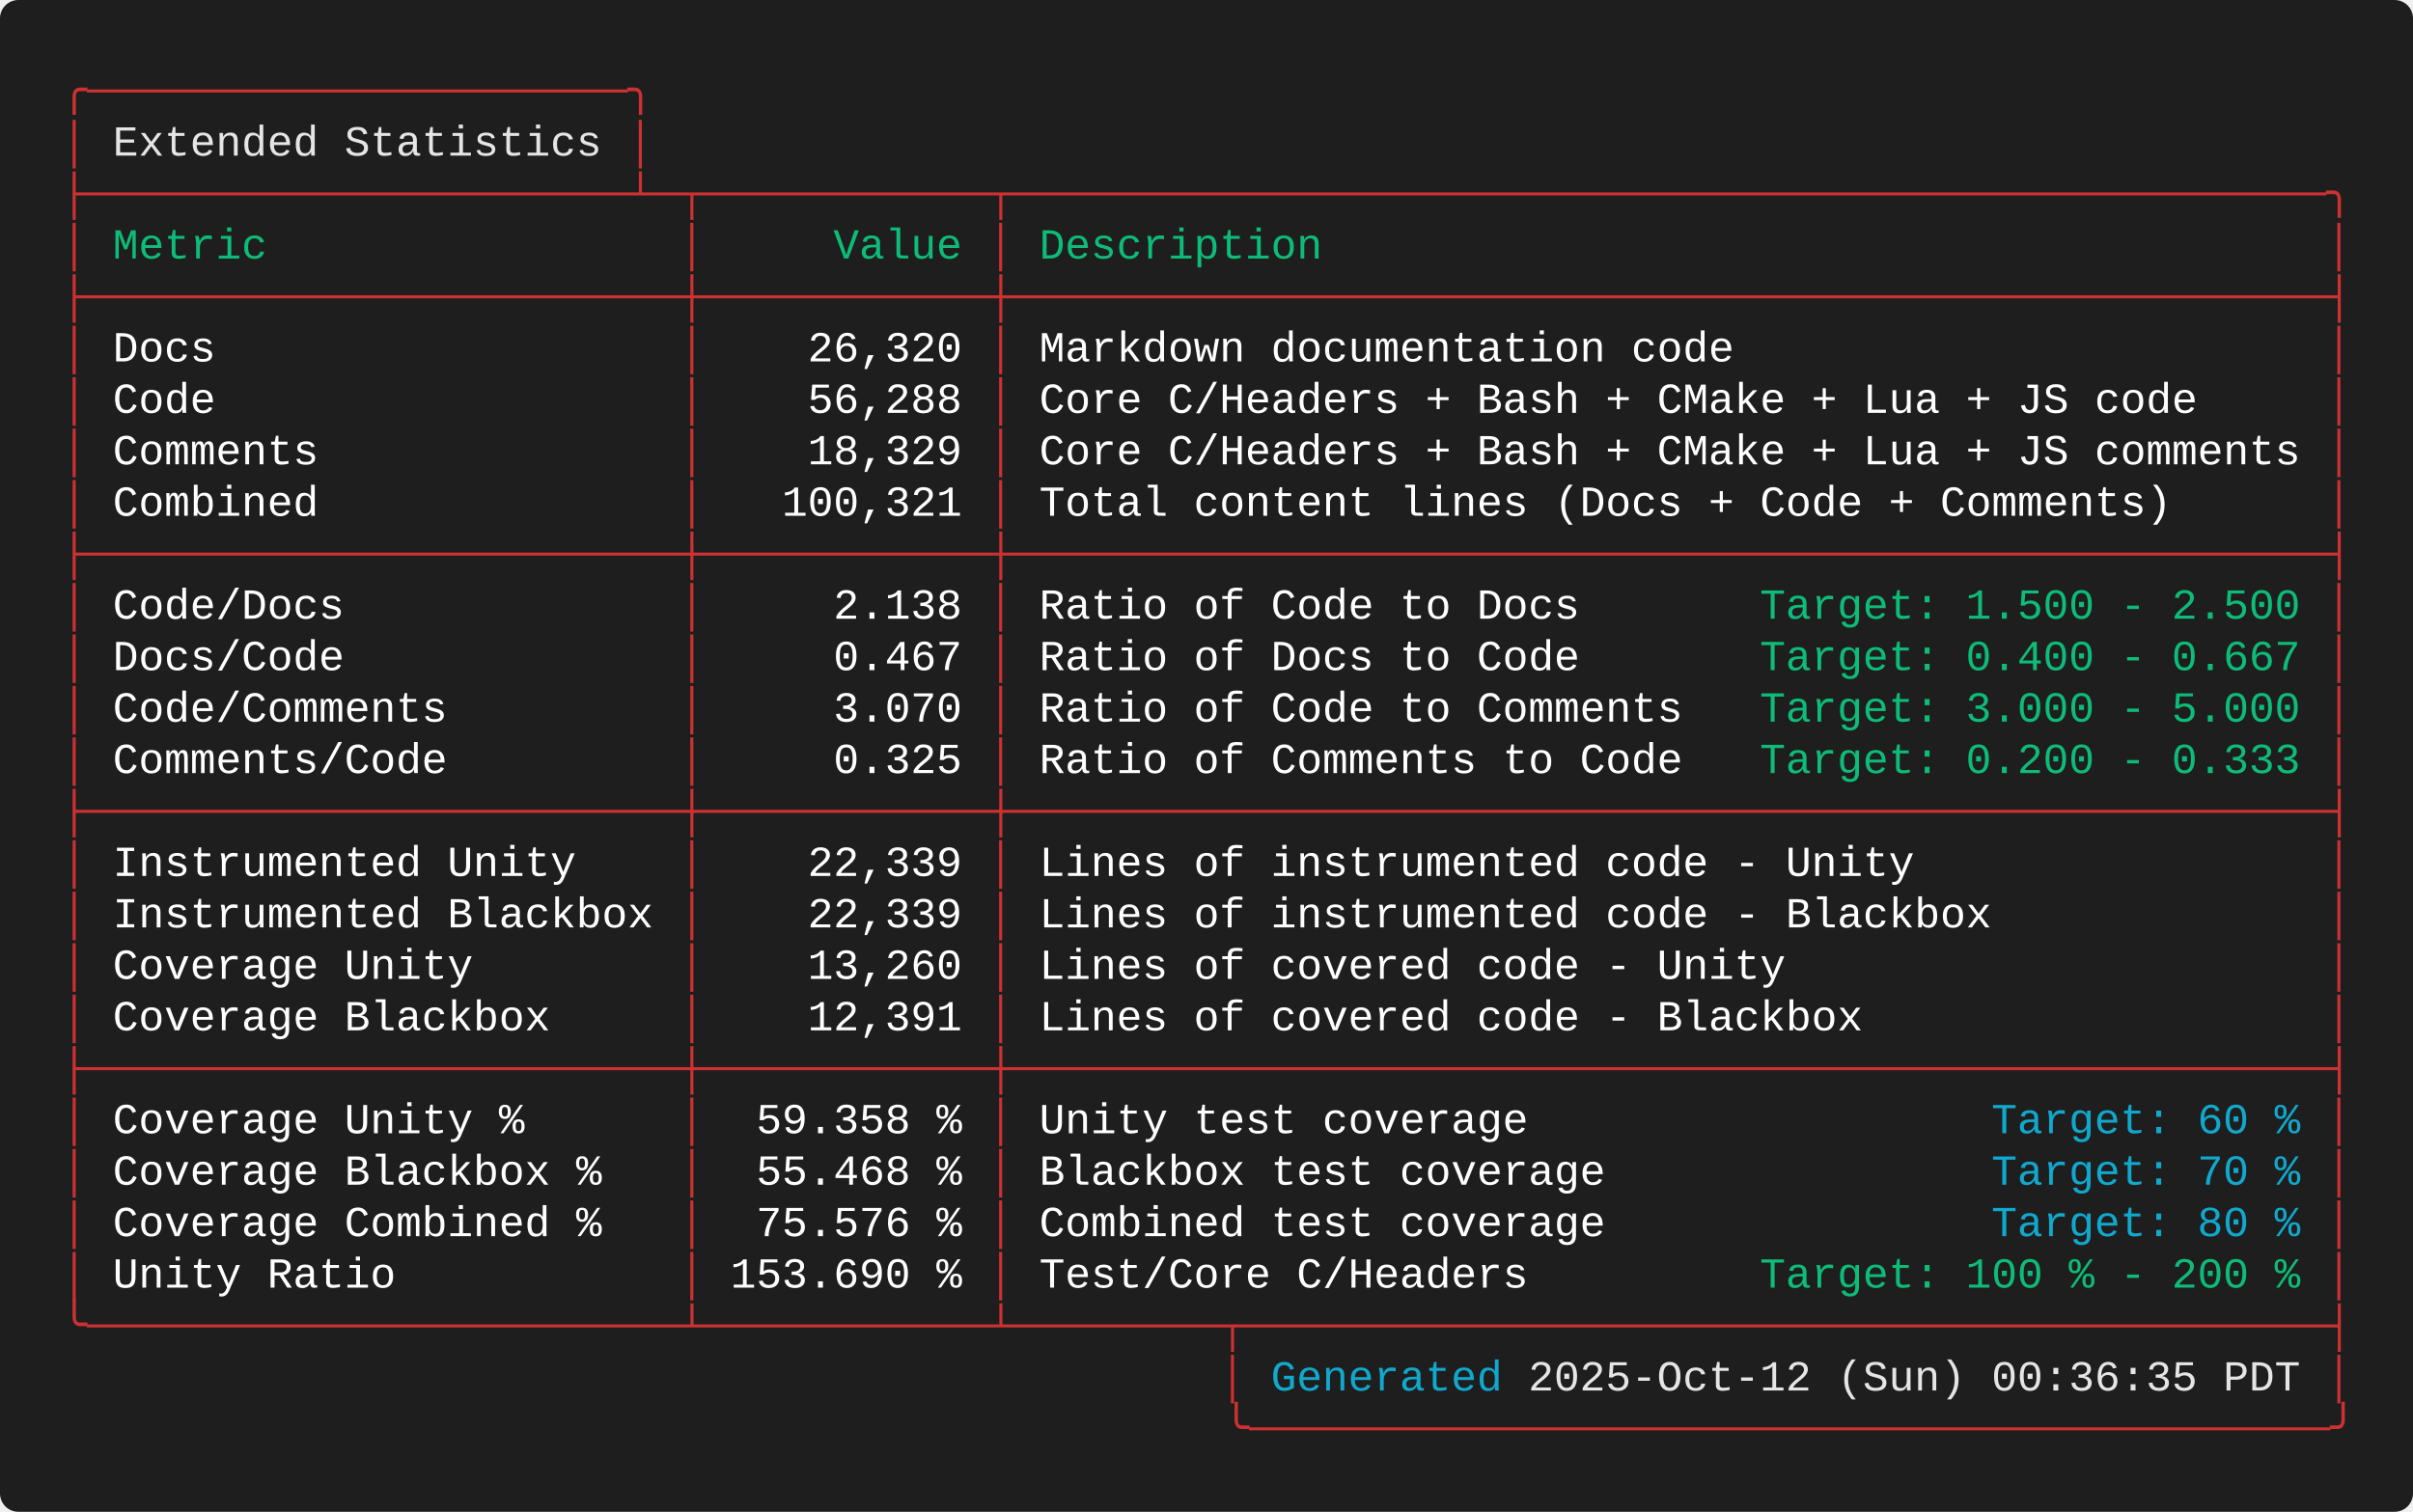
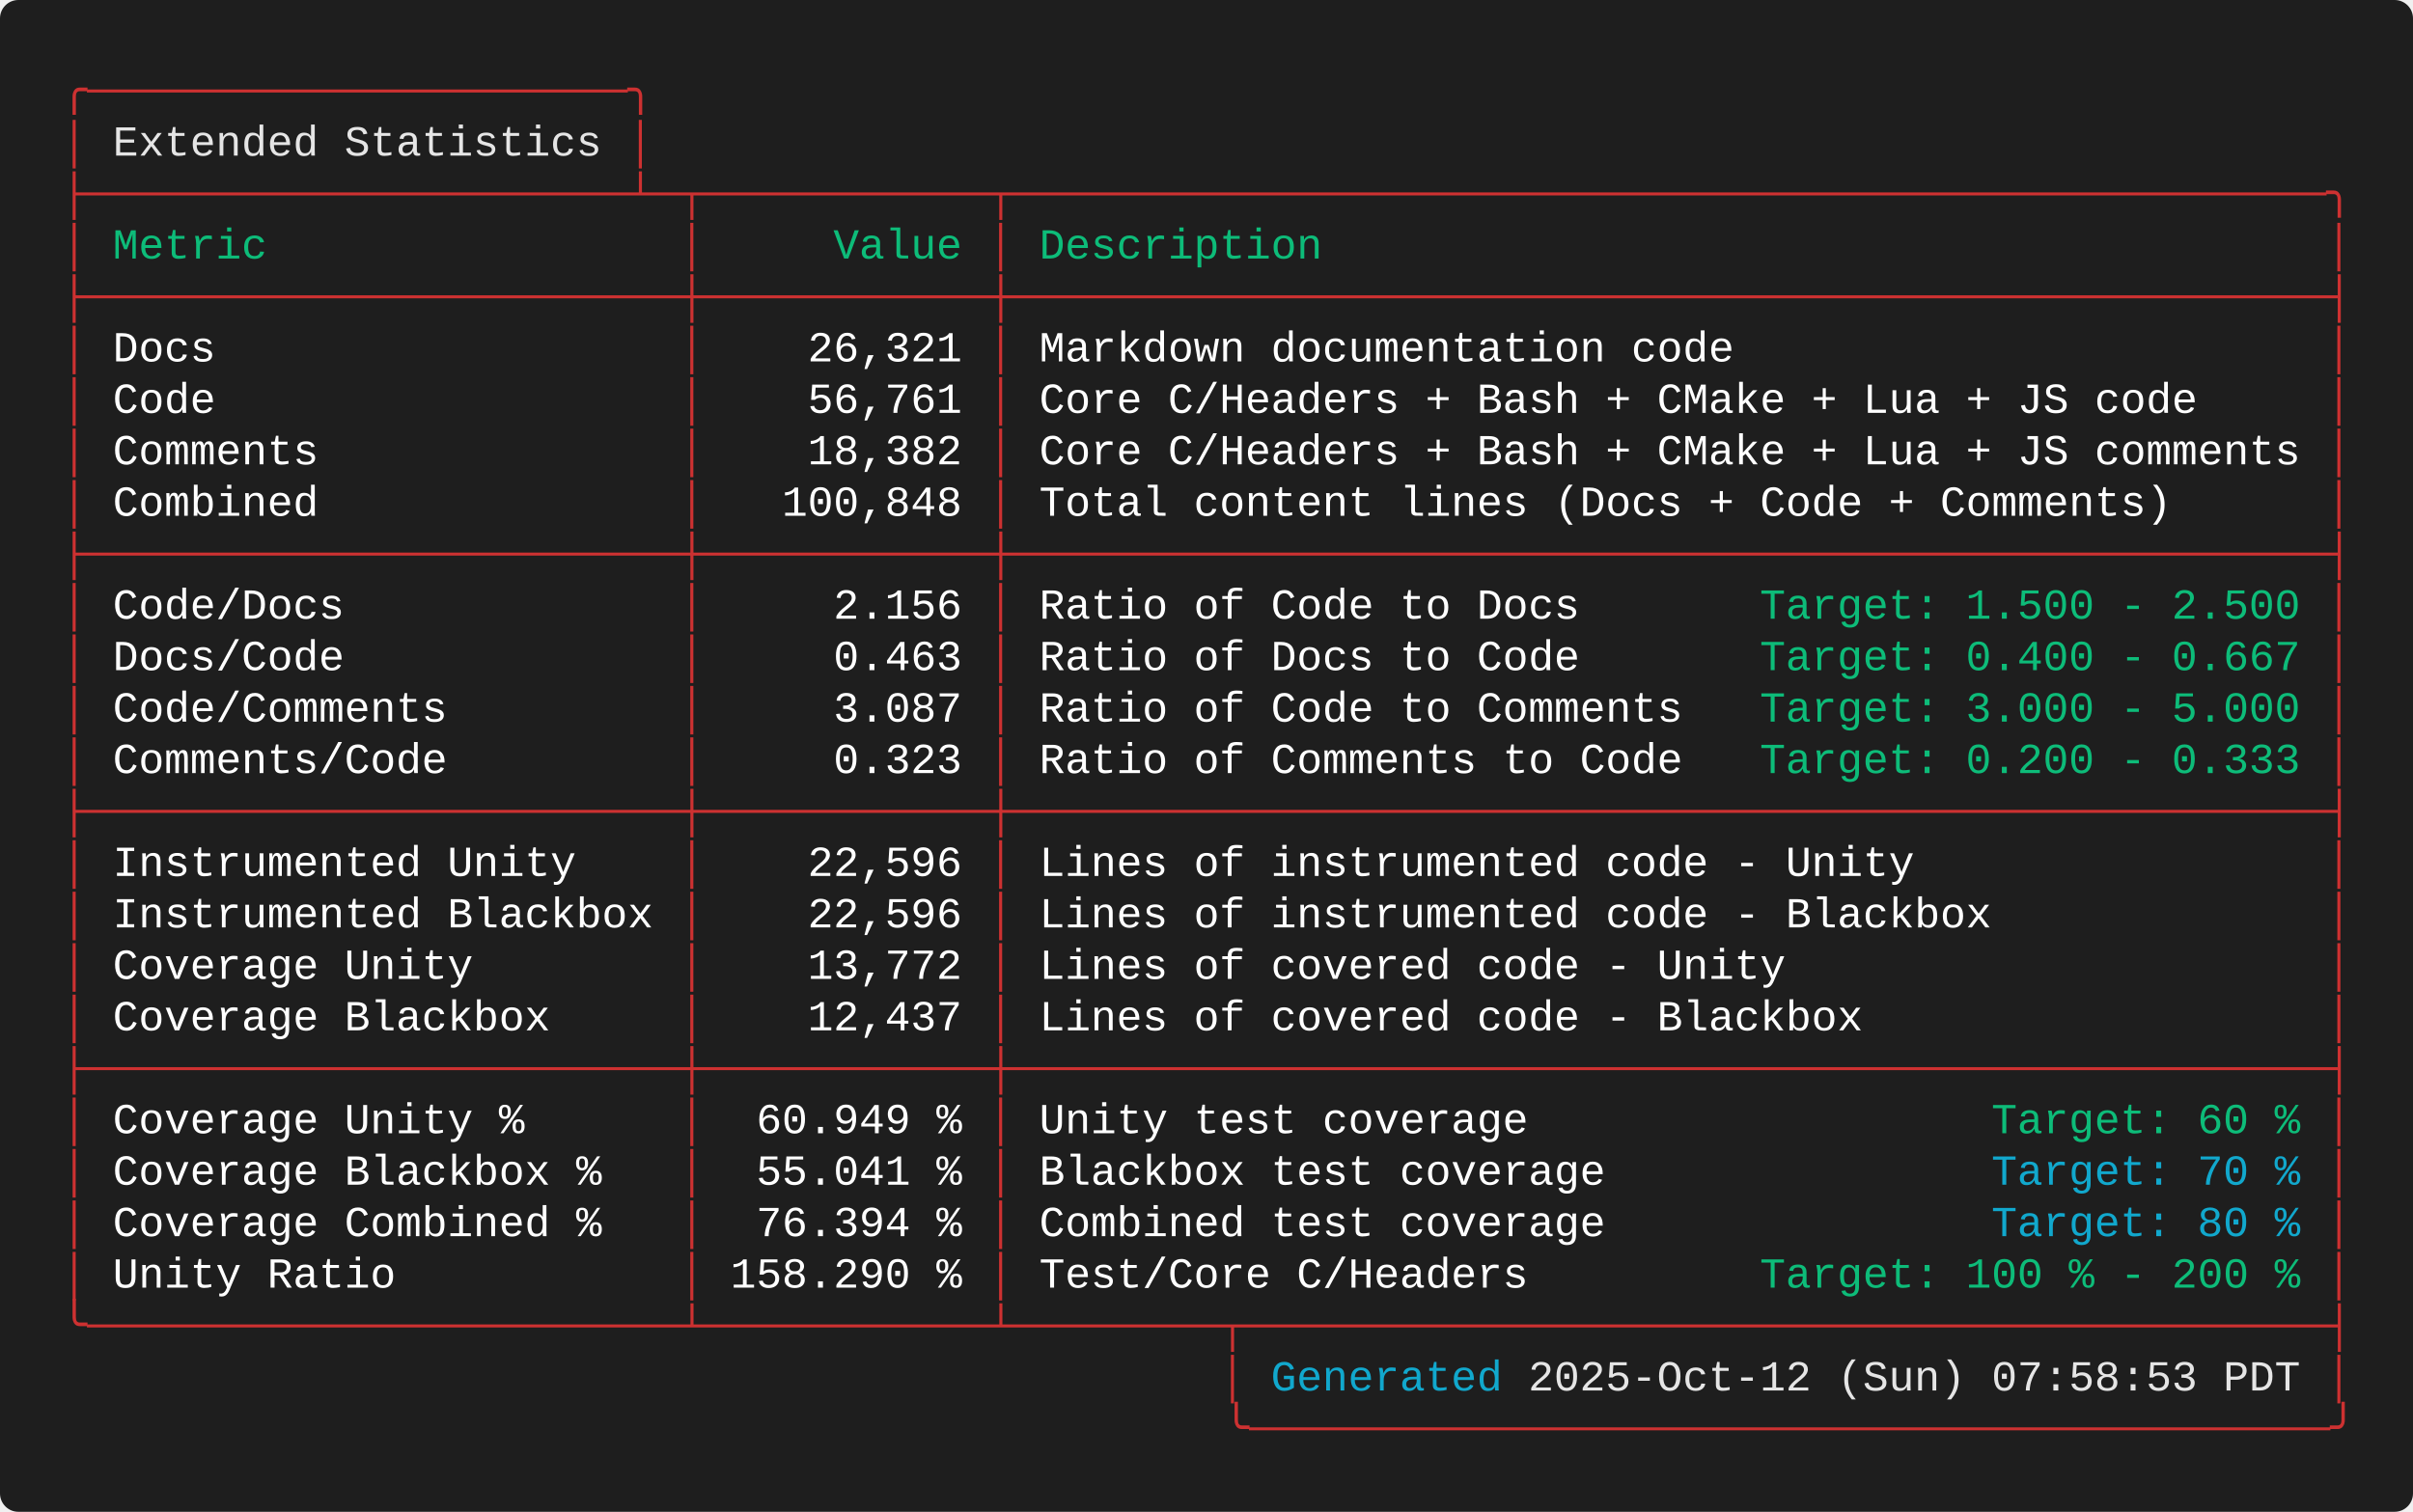
<svg xmlns="http://www.w3.org/2000/svg" width="787.60" height="493.60" viewBox="0 0 787.60 493.60">
  <defs>
    <style type="text/css">.terminal-text { font-family: 'Consolas', 'Consolas', 'Monaco', 'Courier New', monospace; }</style>
  </defs>
  <rect width="100%" height="100%" fill="#1e1e1e" rx="6" />
  <text x="20.00" y="34.00" font-size="14" class="terminal-text" xml:space="preserve" textLength="193.20" lengthAdjust="spacingAndGlyphs" fill="#cd3131">╭─────────────────────╮</text>
  <text x="20.00" y="50.80" font-size="14" class="terminal-text" xml:space="preserve" textLength="16.80" lengthAdjust="spacingAndGlyphs" fill="#cd3131">│ </text>
  <text x="36.80" y="50.80" font-size="14" class="terminal-text" xml:space="preserve" textLength="159.60" lengthAdjust="spacingAndGlyphs" fill="#e5e5e5">Extended Statistics</text>
  <text x="196.40" y="50.80" font-size="14" class="terminal-text" xml:space="preserve" textLength="8.40" lengthAdjust="spacingAndGlyphs" fill="#ffffff"> </text>
  <text x="204.80" y="50.80" font-size="14" class="terminal-text" xml:space="preserve" textLength="8.40" lengthAdjust="spacingAndGlyphs" fill="#cd3131">│</text>
  <text x="20.00" y="67.60" font-size="14" class="terminal-text" xml:space="preserve" textLength="747.60" lengthAdjust="spacingAndGlyphs" fill="#cd3131">├─────────────────────┴─┬───────────┬───────────────────────────────────────────────────╮</text>
  <text x="20.00" y="84.40" font-size="14" class="terminal-text" xml:space="preserve" textLength="8.40" lengthAdjust="spacingAndGlyphs" fill="#cd3131">│</text>
  <text x="28.40" y="84.40" font-size="14" class="terminal-text" xml:space="preserve" textLength="193.20" lengthAdjust="spacingAndGlyphs" fill="#0dbc79"> Metric                </text>
  <text x="221.60" y="84.40" font-size="14" class="terminal-text" xml:space="preserve" textLength="8.40" lengthAdjust="spacingAndGlyphs" fill="#cd3131">│</text>
  <text x="230.00" y="84.40" font-size="14" class="terminal-text" xml:space="preserve" textLength="92.40" lengthAdjust="spacingAndGlyphs" fill="#0dbc79">     Value </text>
  <text x="322.40" y="84.40" font-size="14" class="terminal-text" xml:space="preserve" textLength="8.40" lengthAdjust="spacingAndGlyphs" fill="#cd3131">│</text>
  <text x="330.80" y="84.40" font-size="14" class="terminal-text" xml:space="preserve" textLength="428.40" lengthAdjust="spacingAndGlyphs" fill="#0dbc79"> Description                                       </text>
  <text x="759.20" y="84.40" font-size="14" class="terminal-text" xml:space="preserve" textLength="8.40" lengthAdjust="spacingAndGlyphs" fill="#cd3131">│</text>
  <text x="20.00" y="101.20" font-size="14" class="terminal-text" xml:space="preserve" textLength="747.60" lengthAdjust="spacingAndGlyphs" fill="#cd3131">├───────────────────────┼───────────┼───────────────────────────────────────────────────┤</text>
  <text x="20.00" y="118.00" font-size="14" class="terminal-text" xml:space="preserve" textLength="8.40" lengthAdjust="spacingAndGlyphs" fill="#cd3131">│</text>
  <text x="28.40" y="118.00" font-size="14" class="terminal-text" xml:space="preserve" textLength="193.20" lengthAdjust="spacingAndGlyphs" fill="#ffffff"> Docs                  </text>
  <text x="221.60" y="118.00" font-size="14" class="terminal-text" xml:space="preserve" textLength="8.40" lengthAdjust="spacingAndGlyphs" fill="#cd3131">│</text>
-   <text x="230.00" y="118.00" font-size="14" class="terminal-text" xml:space="preserve" textLength="92.40" lengthAdjust="spacingAndGlyphs" fill="#ffffff">    26,320 </text>
+   <text x="230.00" y="118.00" font-size="14" class="terminal-text" xml:space="preserve" textLength="92.40" lengthAdjust="spacingAndGlyphs" fill="#ffffff">    26,321 </text>
  <text x="322.40" y="118.00" font-size="14" class="terminal-text" xml:space="preserve" textLength="8.40" lengthAdjust="spacingAndGlyphs" fill="#cd3131">│</text>
  <text x="330.80" y="118.00" font-size="14" class="terminal-text" xml:space="preserve" textLength="428.40" lengthAdjust="spacingAndGlyphs" fill="#ffffff"> Markdown documentation code                       </text>
  <text x="759.20" y="118.00" font-size="14" class="terminal-text" xml:space="preserve" textLength="8.40" lengthAdjust="spacingAndGlyphs" fill="#cd3131">│</text>
  <text x="20.00" y="134.80" font-size="14" class="terminal-text" xml:space="preserve" textLength="8.40" lengthAdjust="spacingAndGlyphs" fill="#cd3131">│</text>
  <text x="28.40" y="134.80" font-size="14" class="terminal-text" xml:space="preserve" textLength="193.20" lengthAdjust="spacingAndGlyphs" fill="#ffffff"> Code                  </text>
  <text x="221.60" y="134.80" font-size="14" class="terminal-text" xml:space="preserve" textLength="8.40" lengthAdjust="spacingAndGlyphs" fill="#cd3131">│</text>
-   <text x="230.00" y="134.80" font-size="14" class="terminal-text" xml:space="preserve" textLength="92.40" lengthAdjust="spacingAndGlyphs" fill="#ffffff">    56,288 </text>
+   <text x="230.00" y="134.80" font-size="14" class="terminal-text" xml:space="preserve" textLength="92.40" lengthAdjust="spacingAndGlyphs" fill="#ffffff">    56,761 </text>
  <text x="322.40" y="134.80" font-size="14" class="terminal-text" xml:space="preserve" textLength="8.40" lengthAdjust="spacingAndGlyphs" fill="#cd3131">│</text>
  <text x="330.80" y="134.80" font-size="14" class="terminal-text" xml:space="preserve" textLength="428.40" lengthAdjust="spacingAndGlyphs" fill="#ffffff"> Core C/Headers + Bash + CMake + Lua + JS code     </text>
  <text x="759.20" y="134.80" font-size="14" class="terminal-text" xml:space="preserve" textLength="8.40" lengthAdjust="spacingAndGlyphs" fill="#cd3131">│</text>
  <text x="20.00" y="151.60" font-size="14" class="terminal-text" xml:space="preserve" textLength="8.40" lengthAdjust="spacingAndGlyphs" fill="#cd3131">│</text>
  <text x="28.40" y="151.60" font-size="14" class="terminal-text" xml:space="preserve" textLength="193.20" lengthAdjust="spacingAndGlyphs" fill="#ffffff"> Comments              </text>
  <text x="221.60" y="151.60" font-size="14" class="terminal-text" xml:space="preserve" textLength="8.40" lengthAdjust="spacingAndGlyphs" fill="#cd3131">│</text>
-   <text x="230.00" y="151.60" font-size="14" class="terminal-text" xml:space="preserve" textLength="92.40" lengthAdjust="spacingAndGlyphs" fill="#ffffff">    18,329 </text>
+   <text x="230.00" y="151.60" font-size="14" class="terminal-text" xml:space="preserve" textLength="92.40" lengthAdjust="spacingAndGlyphs" fill="#ffffff">    18,382 </text>
  <text x="322.40" y="151.60" font-size="14" class="terminal-text" xml:space="preserve" textLength="8.40" lengthAdjust="spacingAndGlyphs" fill="#cd3131">│</text>
  <text x="330.80" y="151.60" font-size="14" class="terminal-text" xml:space="preserve" textLength="428.40" lengthAdjust="spacingAndGlyphs" fill="#ffffff"> Core C/Headers + Bash + CMake + Lua + JS comments </text>
  <text x="759.20" y="151.60" font-size="14" class="terminal-text" xml:space="preserve" textLength="8.40" lengthAdjust="spacingAndGlyphs" fill="#cd3131">│</text>
  <text x="20.00" y="168.40" font-size="14" class="terminal-text" xml:space="preserve" textLength="8.40" lengthAdjust="spacingAndGlyphs" fill="#cd3131">│</text>
  <text x="28.40" y="168.40" font-size="14" class="terminal-text" xml:space="preserve" textLength="193.20" lengthAdjust="spacingAndGlyphs" fill="#ffffff"> Combined              </text>
  <text x="221.60" y="168.40" font-size="14" class="terminal-text" xml:space="preserve" textLength="8.40" lengthAdjust="spacingAndGlyphs" fill="#cd3131">│</text>
-   <text x="230.00" y="168.40" font-size="14" class="terminal-text" xml:space="preserve" textLength="92.40" lengthAdjust="spacingAndGlyphs" fill="#ffffff">   100,321 </text>
+   <text x="230.00" y="168.40" font-size="14" class="terminal-text" xml:space="preserve" textLength="92.40" lengthAdjust="spacingAndGlyphs" fill="#ffffff">   100,848 </text>
  <text x="322.40" y="168.40" font-size="14" class="terminal-text" xml:space="preserve" textLength="8.40" lengthAdjust="spacingAndGlyphs" fill="#cd3131">│</text>
  <text x="330.80" y="168.40" font-size="14" class="terminal-text" xml:space="preserve" textLength="428.40" lengthAdjust="spacingAndGlyphs" fill="#ffffff"> Total content lines (Docs + Code + Comments)      </text>
  <text x="759.20" y="168.40" font-size="14" class="terminal-text" xml:space="preserve" textLength="8.40" lengthAdjust="spacingAndGlyphs" fill="#cd3131">│</text>
  <text x="20.00" y="185.20" font-size="14" class="terminal-text" xml:space="preserve" textLength="747.60" lengthAdjust="spacingAndGlyphs" fill="#cd3131">├───────────────────────┼───────────┼───────────────────────────────────────────────────┤</text>
  <text x="20.00" y="202.00" font-size="14" class="terminal-text" xml:space="preserve" textLength="8.40" lengthAdjust="spacingAndGlyphs" fill="#cd3131">│</text>
  <text x="28.40" y="202.00" font-size="14" class="terminal-text" xml:space="preserve" textLength="193.20" lengthAdjust="spacingAndGlyphs" fill="#ffffff"> Code/Docs             </text>
  <text x="221.60" y="202.00" font-size="14" class="terminal-text" xml:space="preserve" textLength="8.40" lengthAdjust="spacingAndGlyphs" fill="#cd3131">│</text>
-   <text x="230.00" y="202.00" font-size="14" class="terminal-text" xml:space="preserve" textLength="92.40" lengthAdjust="spacingAndGlyphs" fill="#ffffff">     2.138 </text>
+   <text x="230.00" y="202.00" font-size="14" class="terminal-text" xml:space="preserve" textLength="92.40" lengthAdjust="spacingAndGlyphs" fill="#ffffff">     2.156 </text>
  <text x="322.40" y="202.00" font-size="14" class="terminal-text" xml:space="preserve" textLength="8.40" lengthAdjust="spacingAndGlyphs" fill="#cd3131">│</text>
  <text x="330.80" y="202.00" font-size="14" class="terminal-text" xml:space="preserve" textLength="243.60" lengthAdjust="spacingAndGlyphs" fill="#ffffff"> Ratio of Code to Docs       </text>
  <text x="574.40" y="202.00" font-size="14" class="terminal-text" xml:space="preserve" textLength="176.40" lengthAdjust="spacingAndGlyphs" fill="#0dbc79">Target: 1.500 - 2.500</text>
  <text x="750.80" y="202.00" font-size="14" class="terminal-text" xml:space="preserve" textLength="8.40" lengthAdjust="spacingAndGlyphs" fill="#ffffff"> </text>
  <text x="759.20" y="202.00" font-size="14" class="terminal-text" xml:space="preserve" textLength="8.40" lengthAdjust="spacingAndGlyphs" fill="#cd3131">│</text>
  <text x="20.00" y="218.80" font-size="14" class="terminal-text" xml:space="preserve" textLength="8.40" lengthAdjust="spacingAndGlyphs" fill="#cd3131">│</text>
  <text x="28.40" y="218.80" font-size="14" class="terminal-text" xml:space="preserve" textLength="193.20" lengthAdjust="spacingAndGlyphs" fill="#ffffff"> Docs/Code             </text>
  <text x="221.60" y="218.80" font-size="14" class="terminal-text" xml:space="preserve" textLength="8.40" lengthAdjust="spacingAndGlyphs" fill="#cd3131">│</text>
-   <text x="230.00" y="218.80" font-size="14" class="terminal-text" xml:space="preserve" textLength="92.40" lengthAdjust="spacingAndGlyphs" fill="#ffffff">     0.467 </text>
+   <text x="230.00" y="218.80" font-size="14" class="terminal-text" xml:space="preserve" textLength="92.40" lengthAdjust="spacingAndGlyphs" fill="#ffffff">     0.463 </text>
  <text x="322.40" y="218.80" font-size="14" class="terminal-text" xml:space="preserve" textLength="8.40" lengthAdjust="spacingAndGlyphs" fill="#cd3131">│</text>
  <text x="330.80" y="218.80" font-size="14" class="terminal-text" xml:space="preserve" textLength="243.60" lengthAdjust="spacingAndGlyphs" fill="#ffffff"> Ratio of Docs to Code       </text>
  <text x="574.40" y="218.80" font-size="14" class="terminal-text" xml:space="preserve" textLength="184.80" lengthAdjust="spacingAndGlyphs" fill="#0dbc79">Target: 0.400 - 0.667 </text>
  <text x="759.20" y="218.80" font-size="14" class="terminal-text" xml:space="preserve" textLength="8.40" lengthAdjust="spacingAndGlyphs" fill="#cd3131">│</text>
  <text x="20.00" y="235.60" font-size="14" class="terminal-text" xml:space="preserve" textLength="8.40" lengthAdjust="spacingAndGlyphs" fill="#cd3131">│</text>
  <text x="28.40" y="235.60" font-size="14" class="terminal-text" xml:space="preserve" textLength="193.20" lengthAdjust="spacingAndGlyphs" fill="#ffffff"> Code/Comments         </text>
  <text x="221.60" y="235.60" font-size="14" class="terminal-text" xml:space="preserve" textLength="8.40" lengthAdjust="spacingAndGlyphs" fill="#cd3131">│</text>
-   <text x="230.00" y="235.60" font-size="14" class="terminal-text" xml:space="preserve" textLength="92.40" lengthAdjust="spacingAndGlyphs" fill="#ffffff">     3.070 </text>
+   <text x="230.00" y="235.60" font-size="14" class="terminal-text" xml:space="preserve" textLength="92.40" lengthAdjust="spacingAndGlyphs" fill="#ffffff">     3.087 </text>
  <text x="322.40" y="235.60" font-size="14" class="terminal-text" xml:space="preserve" textLength="8.40" lengthAdjust="spacingAndGlyphs" fill="#cd3131">│</text>
  <text x="330.80" y="235.60" font-size="14" class="terminal-text" xml:space="preserve" textLength="243.60" lengthAdjust="spacingAndGlyphs" fill="#ffffff"> Ratio of Code to Comments   </text>
  <text x="574.40" y="235.60" font-size="14" class="terminal-text" xml:space="preserve" textLength="176.40" lengthAdjust="spacingAndGlyphs" fill="#0dbc79">Target: 3.000 - 5.000</text>
  <text x="750.80" y="235.60" font-size="14" class="terminal-text" xml:space="preserve" textLength="8.40" lengthAdjust="spacingAndGlyphs" fill="#ffffff"> </text>
  <text x="759.20" y="235.60" font-size="14" class="terminal-text" xml:space="preserve" textLength="8.40" lengthAdjust="spacingAndGlyphs" fill="#cd3131">│</text>
  <text x="20.00" y="252.40" font-size="14" class="terminal-text" xml:space="preserve" textLength="8.40" lengthAdjust="spacingAndGlyphs" fill="#cd3131">│</text>
  <text x="28.40" y="252.40" font-size="14" class="terminal-text" xml:space="preserve" textLength="193.20" lengthAdjust="spacingAndGlyphs" fill="#ffffff"> Comments/Code         </text>
  <text x="221.60" y="252.40" font-size="14" class="terminal-text" xml:space="preserve" textLength="8.40" lengthAdjust="spacingAndGlyphs" fill="#cd3131">│</text>
-   <text x="230.00" y="252.40" font-size="14" class="terminal-text" xml:space="preserve" textLength="92.40" lengthAdjust="spacingAndGlyphs" fill="#ffffff">     0.325 </text>
+   <text x="230.00" y="252.40" font-size="14" class="terminal-text" xml:space="preserve" textLength="92.40" lengthAdjust="spacingAndGlyphs" fill="#ffffff">     0.323 </text>
  <text x="322.40" y="252.40" font-size="14" class="terminal-text" xml:space="preserve" textLength="8.40" lengthAdjust="spacingAndGlyphs" fill="#cd3131">│</text>
  <text x="330.80" y="252.40" font-size="14" class="terminal-text" xml:space="preserve" textLength="243.60" lengthAdjust="spacingAndGlyphs" fill="#ffffff"> Ratio of Comments to Code   </text>
  <text x="574.40" y="252.40" font-size="14" class="terminal-text" xml:space="preserve" textLength="176.40" lengthAdjust="spacingAndGlyphs" fill="#0dbc79">Target: 0.200 - 0.333</text>
  <text x="750.80" y="252.40" font-size="14" class="terminal-text" xml:space="preserve" textLength="8.40" lengthAdjust="spacingAndGlyphs" fill="#ffffff"> </text>
  <text x="759.20" y="252.40" font-size="14" class="terminal-text" xml:space="preserve" textLength="8.40" lengthAdjust="spacingAndGlyphs" fill="#cd3131">│</text>
  <text x="20.00" y="269.20" font-size="14" class="terminal-text" xml:space="preserve" textLength="747.60" lengthAdjust="spacingAndGlyphs" fill="#cd3131">├───────────────────────┼───────────┼───────────────────────────────────────────────────┤</text>
  <text x="20.00" y="286.00" font-size="14" class="terminal-text" xml:space="preserve" textLength="8.40" lengthAdjust="spacingAndGlyphs" fill="#cd3131">│</text>
  <text x="28.40" y="286.00" font-size="14" class="terminal-text" xml:space="preserve" textLength="193.20" lengthAdjust="spacingAndGlyphs" fill="#ffffff"> Instrumented Unity    </text>
  <text x="221.60" y="286.00" font-size="14" class="terminal-text" xml:space="preserve" textLength="8.40" lengthAdjust="spacingAndGlyphs" fill="#cd3131">│</text>
-   <text x="230.00" y="286.00" font-size="14" class="terminal-text" xml:space="preserve" textLength="92.40" lengthAdjust="spacingAndGlyphs" fill="#ffffff">    22,339 </text>
+   <text x="230.00" y="286.00" font-size="14" class="terminal-text" xml:space="preserve" textLength="92.40" lengthAdjust="spacingAndGlyphs" fill="#ffffff">    22,596 </text>
  <text x="322.40" y="286.00" font-size="14" class="terminal-text" xml:space="preserve" textLength="8.40" lengthAdjust="spacingAndGlyphs" fill="#cd3131">│</text>
  <text x="330.80" y="286.00" font-size="14" class="terminal-text" xml:space="preserve" textLength="428.40" lengthAdjust="spacingAndGlyphs" fill="#ffffff"> Lines of instrumented code - Unity                </text>
  <text x="759.20" y="286.00" font-size="14" class="terminal-text" xml:space="preserve" textLength="8.40" lengthAdjust="spacingAndGlyphs" fill="#cd3131">│</text>
  <text x="20.00" y="302.80" font-size="14" class="terminal-text" xml:space="preserve" textLength="8.40" lengthAdjust="spacingAndGlyphs" fill="#cd3131">│</text>
  <text x="28.40" y="302.80" font-size="14" class="terminal-text" xml:space="preserve" textLength="193.20" lengthAdjust="spacingAndGlyphs" fill="#ffffff"> Instrumented Blackbox </text>
  <text x="221.60" y="302.80" font-size="14" class="terminal-text" xml:space="preserve" textLength="8.40" lengthAdjust="spacingAndGlyphs" fill="#cd3131">│</text>
-   <text x="230.00" y="302.80" font-size="14" class="terminal-text" xml:space="preserve" textLength="92.40" lengthAdjust="spacingAndGlyphs" fill="#ffffff">    22,339 </text>
+   <text x="230.00" y="302.80" font-size="14" class="terminal-text" xml:space="preserve" textLength="92.40" lengthAdjust="spacingAndGlyphs" fill="#ffffff">    22,596 </text>
  <text x="322.40" y="302.80" font-size="14" class="terminal-text" xml:space="preserve" textLength="8.40" lengthAdjust="spacingAndGlyphs" fill="#cd3131">│</text>
  <text x="330.80" y="302.80" font-size="14" class="terminal-text" xml:space="preserve" textLength="428.40" lengthAdjust="spacingAndGlyphs" fill="#ffffff"> Lines of instrumented code - Blackbox             </text>
  <text x="759.20" y="302.80" font-size="14" class="terminal-text" xml:space="preserve" textLength="8.40" lengthAdjust="spacingAndGlyphs" fill="#cd3131">│</text>
  <text x="20.00" y="319.60" font-size="14" class="terminal-text" xml:space="preserve" textLength="8.40" lengthAdjust="spacingAndGlyphs" fill="#cd3131">│</text>
  <text x="28.40" y="319.60" font-size="14" class="terminal-text" xml:space="preserve" textLength="193.20" lengthAdjust="spacingAndGlyphs" fill="#ffffff"> Coverage Unity        </text>
  <text x="221.60" y="319.60" font-size="14" class="terminal-text" xml:space="preserve" textLength="8.40" lengthAdjust="spacingAndGlyphs" fill="#cd3131">│</text>
-   <text x="230.00" y="319.60" font-size="14" class="terminal-text" xml:space="preserve" textLength="92.40" lengthAdjust="spacingAndGlyphs" fill="#ffffff">    13,260 </text>
+   <text x="230.00" y="319.60" font-size="14" class="terminal-text" xml:space="preserve" textLength="92.40" lengthAdjust="spacingAndGlyphs" fill="#ffffff">    13,772 </text>
  <text x="322.40" y="319.60" font-size="14" class="terminal-text" xml:space="preserve" textLength="8.40" lengthAdjust="spacingAndGlyphs" fill="#cd3131">│</text>
  <text x="330.80" y="319.60" font-size="14" class="terminal-text" xml:space="preserve" textLength="428.40" lengthAdjust="spacingAndGlyphs" fill="#ffffff"> Lines of covered code - Unity                     </text>
  <text x="759.20" y="319.60" font-size="14" class="terminal-text" xml:space="preserve" textLength="8.40" lengthAdjust="spacingAndGlyphs" fill="#cd3131">│</text>
  <text x="20.00" y="336.40" font-size="14" class="terminal-text" xml:space="preserve" textLength="8.40" lengthAdjust="spacingAndGlyphs" fill="#cd3131">│</text>
  <text x="28.40" y="336.40" font-size="14" class="terminal-text" xml:space="preserve" textLength="193.20" lengthAdjust="spacingAndGlyphs" fill="#ffffff"> Coverage Blackbox     </text>
  <text x="221.60" y="336.40" font-size="14" class="terminal-text" xml:space="preserve" textLength="8.40" lengthAdjust="spacingAndGlyphs" fill="#cd3131">│</text>
-   <text x="230.00" y="336.40" font-size="14" class="terminal-text" xml:space="preserve" textLength="92.40" lengthAdjust="spacingAndGlyphs" fill="#ffffff">    12,391 </text>
+   <text x="230.00" y="336.40" font-size="14" class="terminal-text" xml:space="preserve" textLength="92.40" lengthAdjust="spacingAndGlyphs" fill="#ffffff">    12,437 </text>
  <text x="322.40" y="336.40" font-size="14" class="terminal-text" xml:space="preserve" textLength="8.40" lengthAdjust="spacingAndGlyphs" fill="#cd3131">│</text>
  <text x="330.80" y="336.40" font-size="14" class="terminal-text" xml:space="preserve" textLength="428.40" lengthAdjust="spacingAndGlyphs" fill="#ffffff"> Lines of covered code - Blackbox                  </text>
  <text x="759.20" y="336.40" font-size="14" class="terminal-text" xml:space="preserve" textLength="8.40" lengthAdjust="spacingAndGlyphs" fill="#cd3131">│</text>
  <text x="20.00" y="353.20" font-size="14" class="terminal-text" xml:space="preserve" textLength="747.60" lengthAdjust="spacingAndGlyphs" fill="#cd3131">├───────────────────────┼───────────┼───────────────────────────────────────────────────┤</text>
  <text x="20.00" y="370.00" font-size="14" class="terminal-text" xml:space="preserve" textLength="8.40" lengthAdjust="spacingAndGlyphs" fill="#cd3131">│</text>
  <text x="28.40" y="370.00" font-size="14" class="terminal-text" xml:space="preserve" textLength="193.20" lengthAdjust="spacingAndGlyphs" fill="#ffffff"> Coverage Unity %      </text>
  <text x="221.60" y="370.00" font-size="14" class="terminal-text" xml:space="preserve" textLength="8.40" lengthAdjust="spacingAndGlyphs" fill="#cd3131">│</text>
-   <text x="230.00" y="370.00" font-size="14" class="terminal-text" xml:space="preserve" textLength="92.40" lengthAdjust="spacingAndGlyphs" fill="#ffffff">  59.358 % </text>
+   <text x="230.00" y="370.00" font-size="14" class="terminal-text" xml:space="preserve" textLength="92.40" lengthAdjust="spacingAndGlyphs" fill="#ffffff">  60.949 % </text>
  <text x="322.40" y="370.00" font-size="14" class="terminal-text" xml:space="preserve" textLength="8.40" lengthAdjust="spacingAndGlyphs" fill="#cd3131">│</text>
  <text x="330.80" y="370.00" font-size="14" class="terminal-text" xml:space="preserve" textLength="319.20" lengthAdjust="spacingAndGlyphs" fill="#ffffff"> Unity test coverage                  </text>
-   <text x="650.00" y="370.00" font-size="14" class="terminal-text" xml:space="preserve" textLength="100.80" lengthAdjust="spacingAndGlyphs" fill="#11a8cd">Target: 60 %</text>
+   <text x="650.00" y="370.00" font-size="14" class="terminal-text" xml:space="preserve" textLength="100.80" lengthAdjust="spacingAndGlyphs" fill="#0dbc79">Target: 60 %</text>
  <text x="750.80" y="370.00" font-size="14" class="terminal-text" xml:space="preserve" textLength="8.40" lengthAdjust="spacingAndGlyphs" fill="#ffffff"> </text>
  <text x="759.20" y="370.00" font-size="14" class="terminal-text" xml:space="preserve" textLength="8.40" lengthAdjust="spacingAndGlyphs" fill="#cd3131">│</text>
  <text x="20.00" y="386.80" font-size="14" class="terminal-text" xml:space="preserve" textLength="8.40" lengthAdjust="spacingAndGlyphs" fill="#cd3131">│</text>
  <text x="28.40" y="386.80" font-size="14" class="terminal-text" xml:space="preserve" textLength="193.20" lengthAdjust="spacingAndGlyphs" fill="#ffffff"> Coverage Blackbox %   </text>
  <text x="221.60" y="386.80" font-size="14" class="terminal-text" xml:space="preserve" textLength="8.40" lengthAdjust="spacingAndGlyphs" fill="#cd3131">│</text>
-   <text x="230.00" y="386.80" font-size="14" class="terminal-text" xml:space="preserve" textLength="92.40" lengthAdjust="spacingAndGlyphs" fill="#ffffff">  55.468 % </text>
+   <text x="230.00" y="386.80" font-size="14" class="terminal-text" xml:space="preserve" textLength="92.40" lengthAdjust="spacingAndGlyphs" fill="#ffffff">  55.041 % </text>
  <text x="322.40" y="386.80" font-size="14" class="terminal-text" xml:space="preserve" textLength="8.40" lengthAdjust="spacingAndGlyphs" fill="#cd3131">│</text>
  <text x="330.80" y="386.80" font-size="14" class="terminal-text" xml:space="preserve" textLength="319.20" lengthAdjust="spacingAndGlyphs" fill="#ffffff"> Blackbox test coverage               </text>
  <text x="650.00" y="386.80" font-size="14" class="terminal-text" xml:space="preserve" textLength="100.80" lengthAdjust="spacingAndGlyphs" fill="#11a8cd">Target: 70 %</text>
  <text x="750.80" y="386.80" font-size="14" class="terminal-text" xml:space="preserve" textLength="8.40" lengthAdjust="spacingAndGlyphs" fill="#ffffff"> </text>
  <text x="759.20" y="386.80" font-size="14" class="terminal-text" xml:space="preserve" textLength="8.40" lengthAdjust="spacingAndGlyphs" fill="#cd3131">│</text>
  <text x="20.00" y="403.60" font-size="14" class="terminal-text" xml:space="preserve" textLength="8.40" lengthAdjust="spacingAndGlyphs" fill="#cd3131">│</text>
  <text x="28.40" y="403.60" font-size="14" class="terminal-text" xml:space="preserve" textLength="193.20" lengthAdjust="spacingAndGlyphs" fill="#ffffff"> Coverage Combined %   </text>
  <text x="221.60" y="403.60" font-size="14" class="terminal-text" xml:space="preserve" textLength="8.40" lengthAdjust="spacingAndGlyphs" fill="#cd3131">│</text>
-   <text x="230.00" y="403.60" font-size="14" class="terminal-text" xml:space="preserve" textLength="92.40" lengthAdjust="spacingAndGlyphs" fill="#ffffff">  75.576 % </text>
+   <text x="230.00" y="403.60" font-size="14" class="terminal-text" xml:space="preserve" textLength="92.40" lengthAdjust="spacingAndGlyphs" fill="#ffffff">  76.394 % </text>
  <text x="322.40" y="403.60" font-size="14" class="terminal-text" xml:space="preserve" textLength="8.40" lengthAdjust="spacingAndGlyphs" fill="#cd3131">│</text>
  <text x="330.80" y="403.60" font-size="14" class="terminal-text" xml:space="preserve" textLength="319.20" lengthAdjust="spacingAndGlyphs" fill="#ffffff"> Combined test coverage               </text>
  <text x="650.00" y="403.60" font-size="14" class="terminal-text" xml:space="preserve" textLength="100.80" lengthAdjust="spacingAndGlyphs" fill="#11a8cd">Target: 80 %</text>
  <text x="750.80" y="403.60" font-size="14" class="terminal-text" xml:space="preserve" textLength="8.40" lengthAdjust="spacingAndGlyphs" fill="#ffffff"> </text>
  <text x="759.20" y="403.60" font-size="14" class="terminal-text" xml:space="preserve" textLength="8.40" lengthAdjust="spacingAndGlyphs" fill="#cd3131">│</text>
  <text x="20.00" y="420.40" font-size="14" class="terminal-text" xml:space="preserve" textLength="8.40" lengthAdjust="spacingAndGlyphs" fill="#cd3131">│</text>
  <text x="28.40" y="420.40" font-size="14" class="terminal-text" xml:space="preserve" textLength="193.20" lengthAdjust="spacingAndGlyphs" fill="#ffffff"> Unity Ratio           </text>
  <text x="221.60" y="420.40" font-size="14" class="terminal-text" xml:space="preserve" textLength="8.40" lengthAdjust="spacingAndGlyphs" fill="#cd3131">│</text>
-   <text x="230.00" y="420.40" font-size="14" class="terminal-text" xml:space="preserve" textLength="92.40" lengthAdjust="spacingAndGlyphs" fill="#ffffff"> 153.690 % </text>
+   <text x="230.00" y="420.40" font-size="14" class="terminal-text" xml:space="preserve" textLength="92.40" lengthAdjust="spacingAndGlyphs" fill="#ffffff"> 158.290 % </text>
  <text x="322.40" y="420.40" font-size="14" class="terminal-text" xml:space="preserve" textLength="8.40" lengthAdjust="spacingAndGlyphs" fill="#cd3131">│</text>
  <text x="330.80" y="420.40" font-size="14" class="terminal-text" xml:space="preserve" textLength="243.60" lengthAdjust="spacingAndGlyphs" fill="#ffffff"> Test/Core C/Headers         </text>
  <text x="574.40" y="420.40" font-size="14" class="terminal-text" xml:space="preserve" textLength="176.40" lengthAdjust="spacingAndGlyphs" fill="#0dbc79">Target: 100 % - 200 %</text>
  <text x="750.80" y="420.40" font-size="14" class="terminal-text" xml:space="preserve" textLength="8.40" lengthAdjust="spacingAndGlyphs" fill="#ffffff"> </text>
  <text x="759.20" y="420.40" font-size="14" class="terminal-text" xml:space="preserve" textLength="8.40" lengthAdjust="spacingAndGlyphs" fill="#cd3131">│</text>
  <text x="20.00" y="437.20" font-size="14" class="terminal-text" xml:space="preserve" textLength="747.60" lengthAdjust="spacingAndGlyphs" fill="#cd3131">╰───────────────────────┴───────────┴────────┬──────────────────────────────────────────┤</text>
  <text x="20.00" y="454.00" font-size="14" class="terminal-text" xml:space="preserve" textLength="394.80" lengthAdjust="spacingAndGlyphs" fill="#cd3131">                                             │ </text>
  <text x="414.80" y="454.00" font-size="14" class="terminal-text" xml:space="preserve" textLength="75.60" lengthAdjust="spacingAndGlyphs" fill="#11a8cd">Generated</text>
-   <text x="490.40" y="454.00" font-size="14" class="terminal-text" xml:space="preserve" textLength="260.40" lengthAdjust="spacingAndGlyphs" fill="#e5e5e5"> 2025-Oct-12 (Sun) 00:36:35 PDT</text>
+   <text x="490.40" y="454.00" font-size="14" class="terminal-text" xml:space="preserve" textLength="260.40" lengthAdjust="spacingAndGlyphs" fill="#e5e5e5"> 2025-Oct-12 (Sun) 07:58:53 PDT</text>
  <text x="750.80" y="454.00" font-size="14" class="terminal-text" xml:space="preserve" textLength="8.40" lengthAdjust="spacingAndGlyphs" fill="#ffffff"> </text>
  <text x="759.20" y="454.00" font-size="14" class="terminal-text" xml:space="preserve" textLength="8.40" lengthAdjust="spacingAndGlyphs" fill="#cd3131">│</text>
  <text x="20.00" y="470.80" font-size="14" class="terminal-text" xml:space="preserve" textLength="747.60" lengthAdjust="spacingAndGlyphs" fill="#cd3131">                                             ╰──────────────────────────────────────────╯</text>
</svg>
